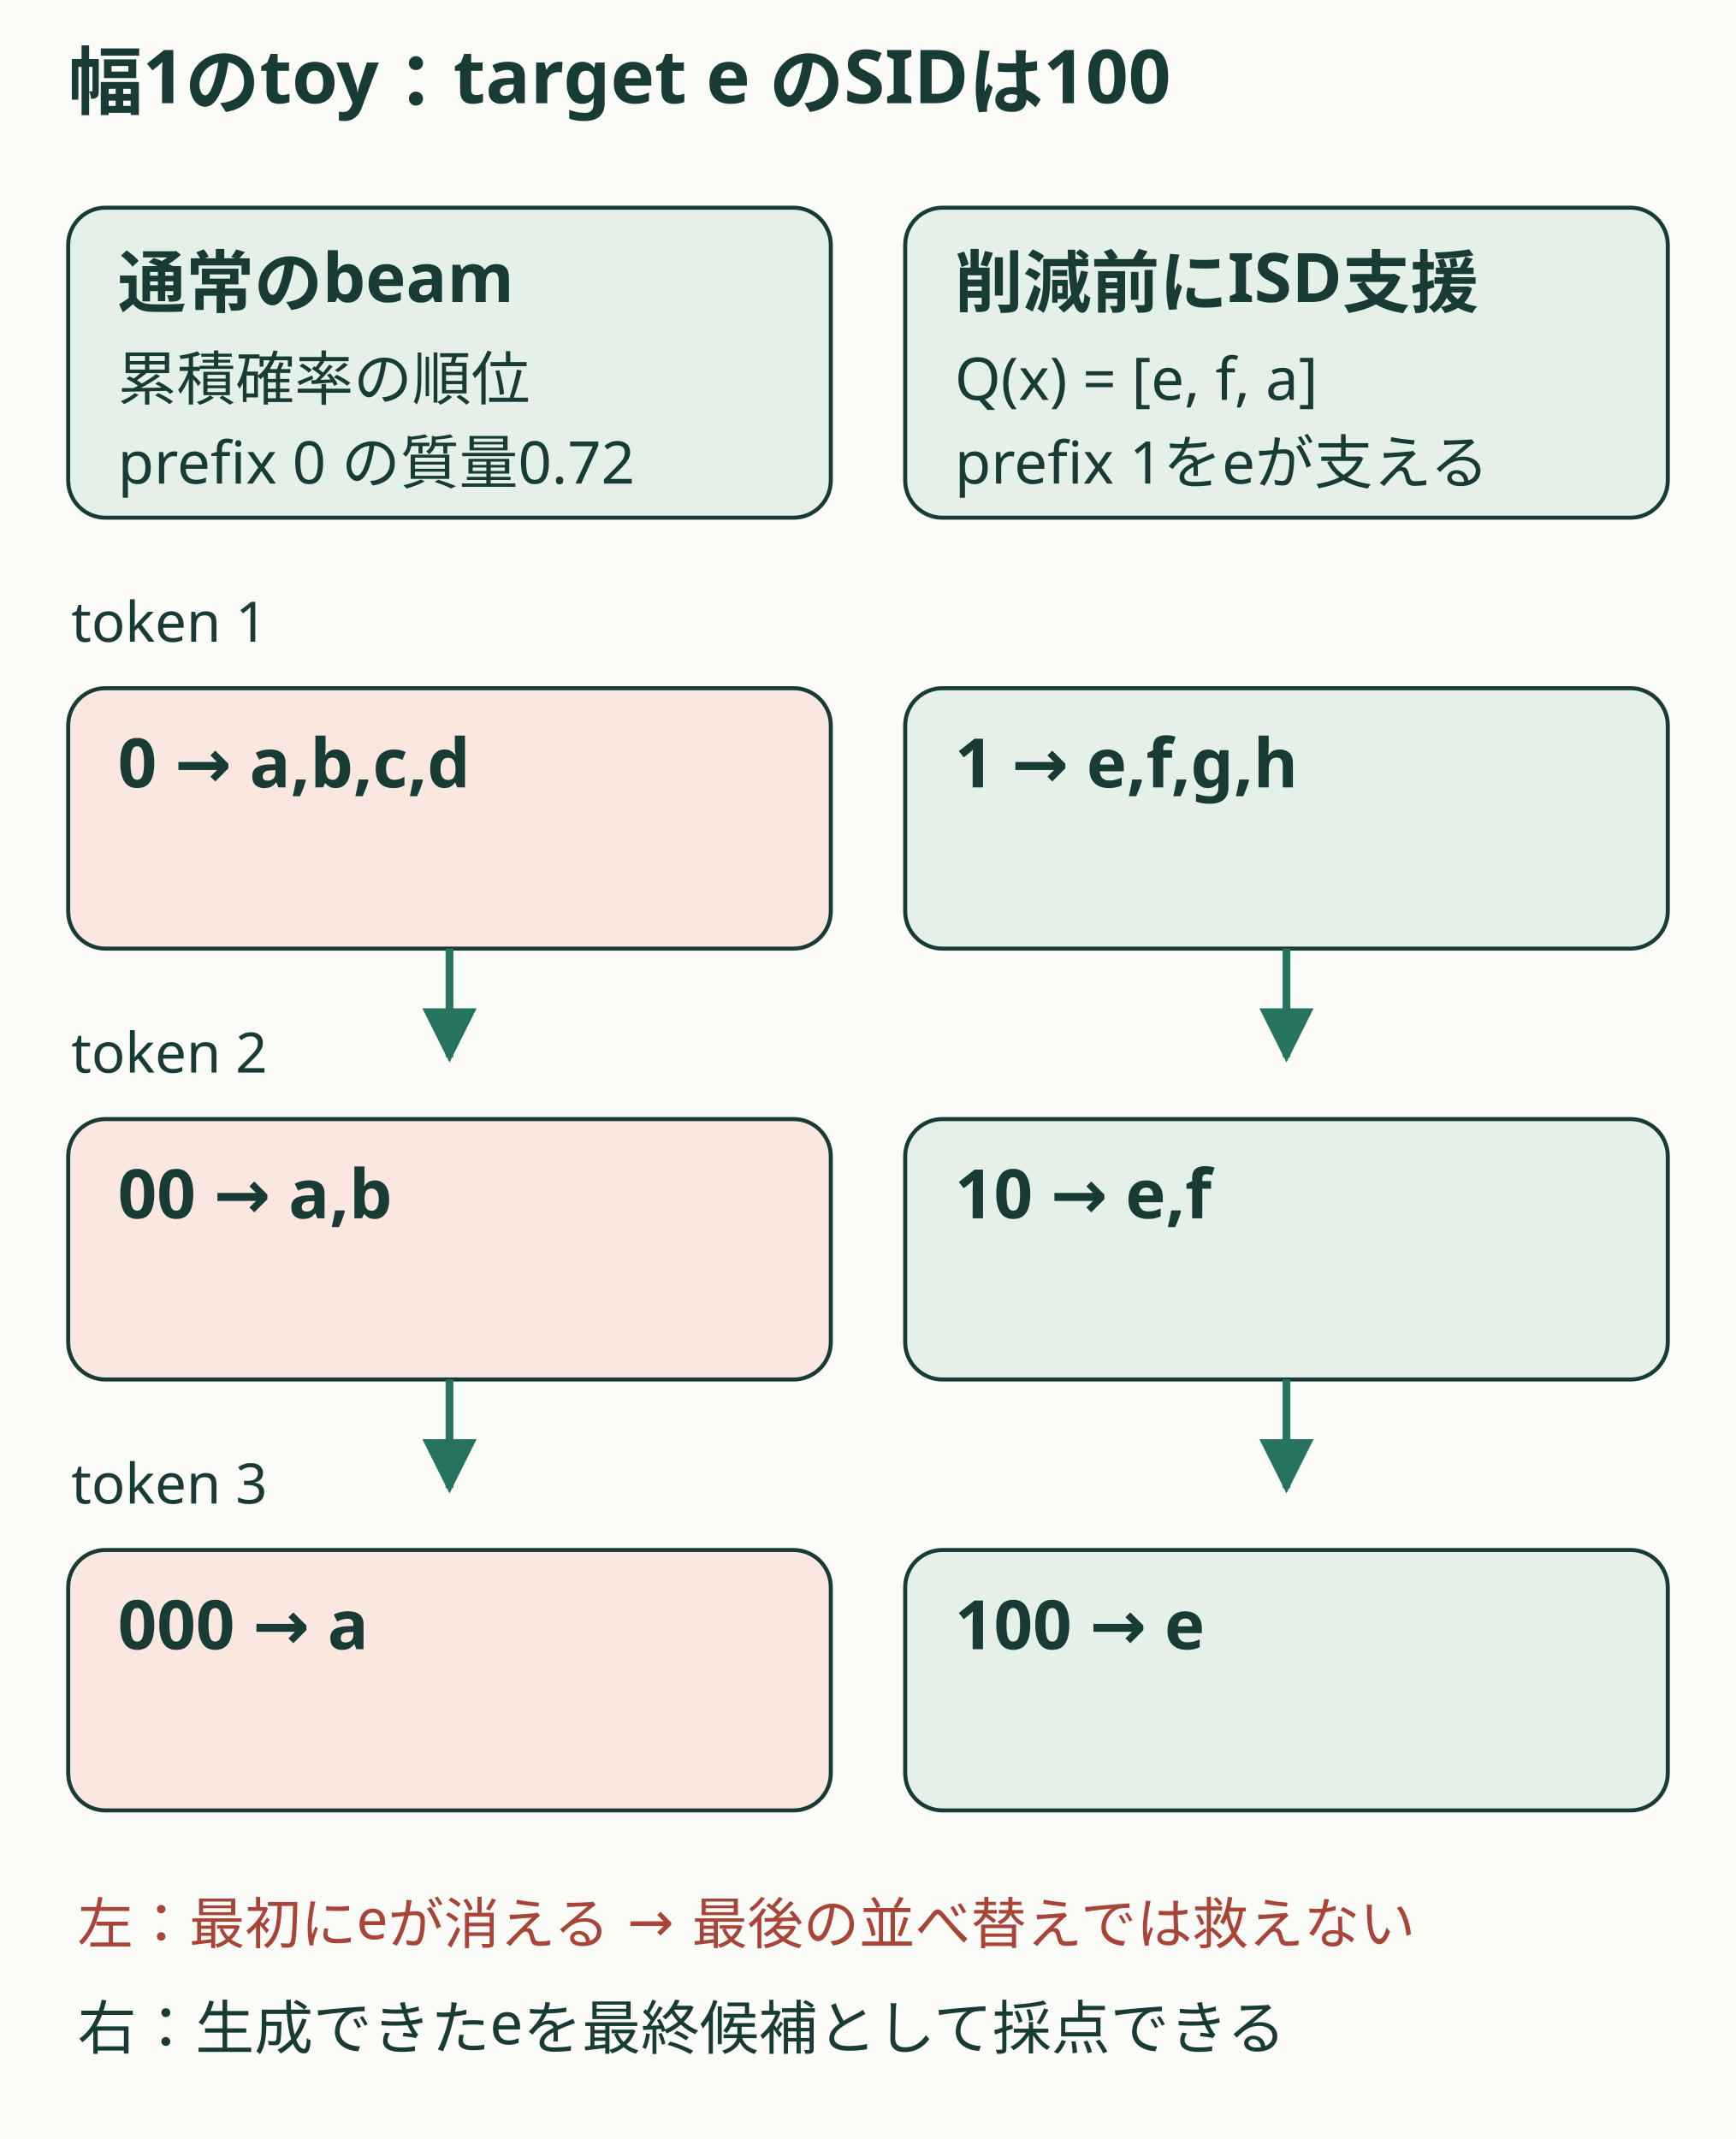
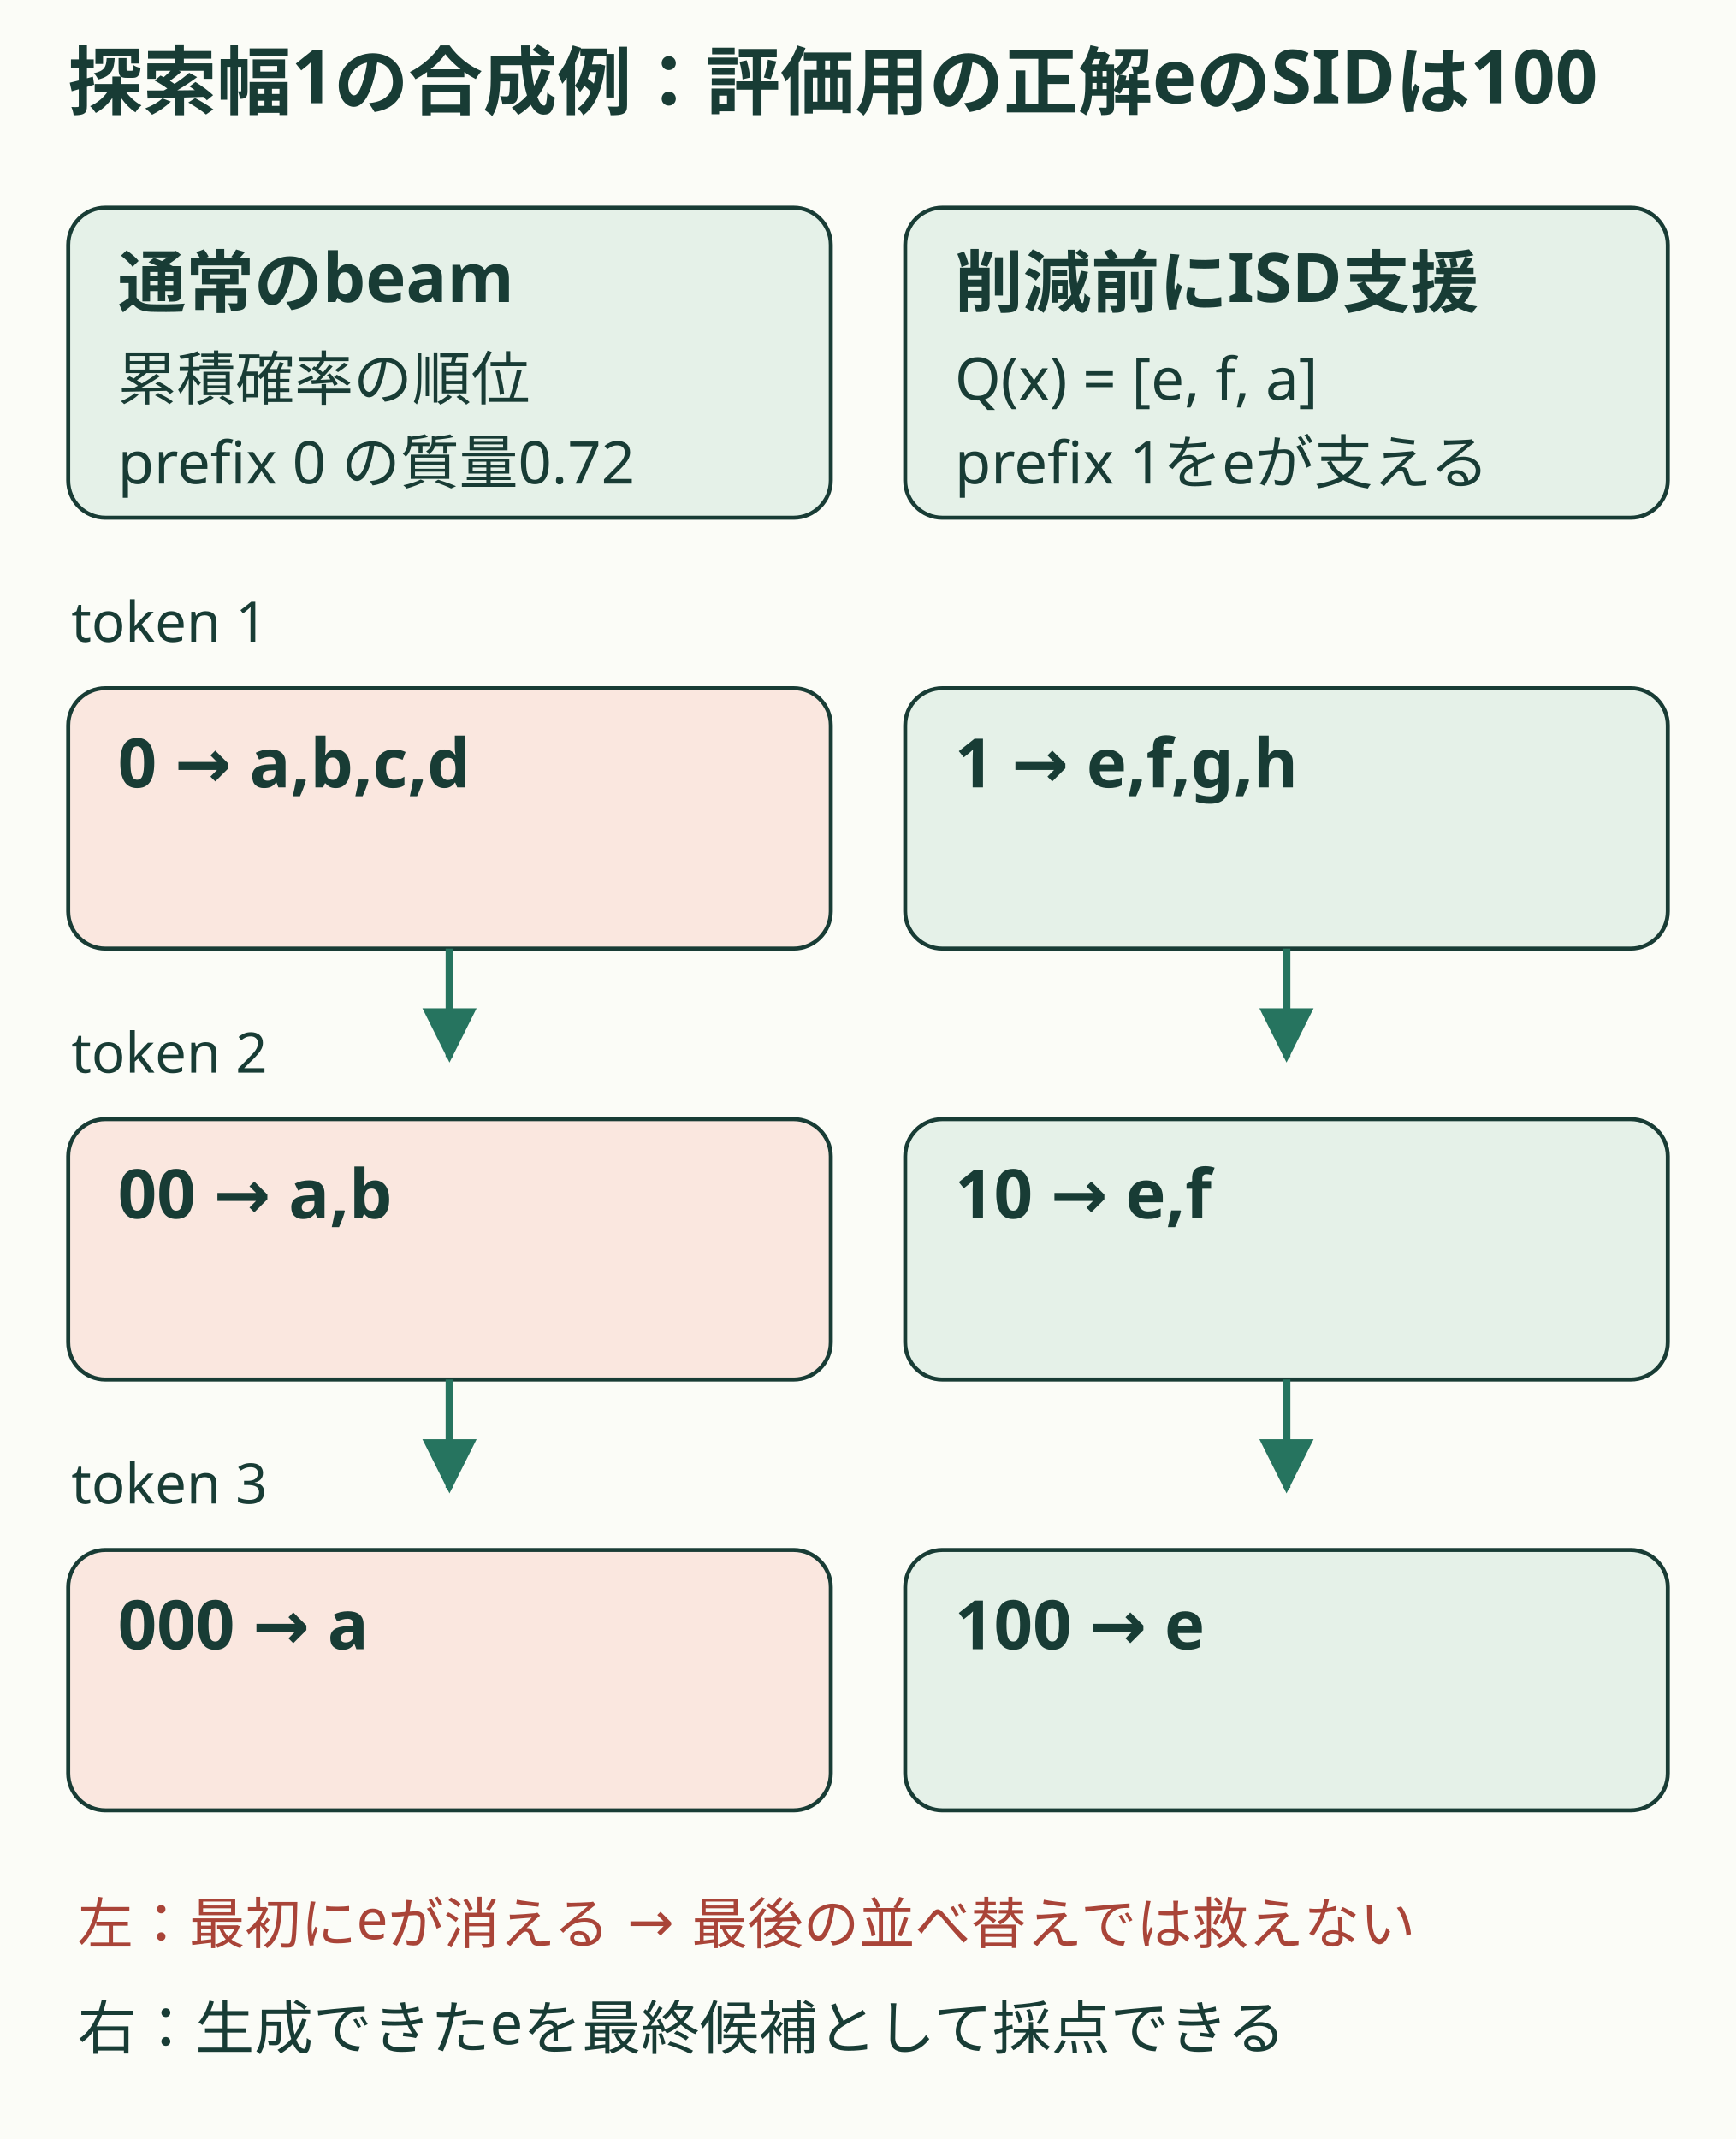
<svg xmlns="http://www.w3.org/2000/svg" viewBox="0 0 560 690" role="img" aria-labelledby="title desc">
  <defs>
    <marker id="arr" viewBox="0 0 10 10" refX="9" refY="5" markerWidth="7" markerHeight="7" orient="auto-start-reverse">
      <path d="M0 0 L10 5 L0 10 Z" fill="#26745f" />
    </marker>
  </defs>
  <rect width="560" height="690" fill="#fbfcf7" />
  <g font-family="sans-serif">
-     <text x="22" y="35" font-size="24" fill="#183c35" font-weight="bold">幅1のtoy：target e のSIDは100</text>
+     <text x="22" y="35" font-size="24" fill="#183c35" font-weight="bold">探索幅1の合成例：評価用の正解eのSIDは100</text>
    <rect x="22" y="67" width="246" height="100" rx="12" fill="#e5f1e8" stroke="#183c35" stroke-width="1.3" />
    <text x="38" y="99" font-size="22" fill="#183c35" font-weight="bold">通常のbeam</text>
    <text x="38" y="129" font-size="19" fill="#183c35" font-weight="normal">累積確率の順位</text>
    <text x="38" y="156" font-size="19" fill="#183c35" font-weight="normal">prefix 0 の質量0.72</text>
    <rect x="292" y="67" width="246" height="100" rx="12" fill="#e5f1e8" stroke="#183c35" stroke-width="1.3" />
    <text x="308" y="99" font-size="22" fill="#183c35" font-weight="bold">削減前にISD支援</text>
    <text x="308" y="129" font-size="19" fill="#183c35" font-weight="normal">Q(x) = [e, f, a]</text>
    <text x="308" y="156" font-size="19" fill="#183c35" font-weight="normal">prefix 1をeが支える</text>
    <text x="23" y="207" font-size="18" fill="#183c35" font-weight="normal">token 1</text>
    <rect x="22" y="222" width="246" height="84" rx="12" fill="#fae7df" stroke="#183c35" stroke-width="1.3" />
    <text x="38" y="254" font-size="22" fill="#183c35" font-weight="bold">0 → a,b,c,d</text>
    <rect x="292" y="222" width="246" height="84" rx="12" fill="#e5f1e8" stroke="#183c35" stroke-width="1.3" />
    <text x="308" y="254" font-size="22" fill="#183c35" font-weight="bold">1 → e,f,g,h</text>
    <path d="M145,306 L145,341" stroke="#26745f" stroke-width="2.5" fill="none" marker-end="url(#arr)" />
    <path d="M415,306 L415,341" stroke="#26745f" stroke-width="2.5" fill="none" marker-end="url(#arr)" />
    <text x="23" y="346" font-size="18" fill="#183c35" font-weight="normal">token 2</text>
    <rect x="22" y="361" width="246" height="84" rx="12" fill="#fae7df" stroke="#183c35" stroke-width="1.3" />
    <text x="38" y="393" font-size="22" fill="#183c35" font-weight="bold">00 → a,b</text>
    <rect x="292" y="361" width="246" height="84" rx="12" fill="#e5f1e8" stroke="#183c35" stroke-width="1.3" />
    <text x="308" y="393" font-size="22" fill="#183c35" font-weight="bold">10 → e,f</text>
    <path d="M145,445 L145,480" stroke="#26745f" stroke-width="2.5" fill="none" marker-end="url(#arr)" />
    <path d="M415,445 L415,480" stroke="#26745f" stroke-width="2.5" fill="none" marker-end="url(#arr)" />
    <text x="23" y="485" font-size="18" fill="#183c35" font-weight="normal">token 3</text>
    <rect x="22" y="500" width="246" height="84" rx="12" fill="#fae7df" stroke="#183c35" stroke-width="1.3" />
    <text x="38" y="532" font-size="22" fill="#183c35" font-weight="bold">000 → a</text>
    <rect x="292" y="500" width="246" height="84" rx="12" fill="#e5f1e8" stroke="#183c35" stroke-width="1.3" />
    <text x="308" y="532" font-size="22" fill="#183c35" font-weight="bold">100 → e</text>
    <text x="25" y="627" font-size="18" fill="#a94438" font-weight="normal">左：最初にeが消える → 最後の並べ替えでは救えない</text>
    <text x="25" y="661" font-size="19" fill="#183c35" font-weight="normal">右：生成できたeを最終候補として採点できる</text>
  </g>
</svg>
